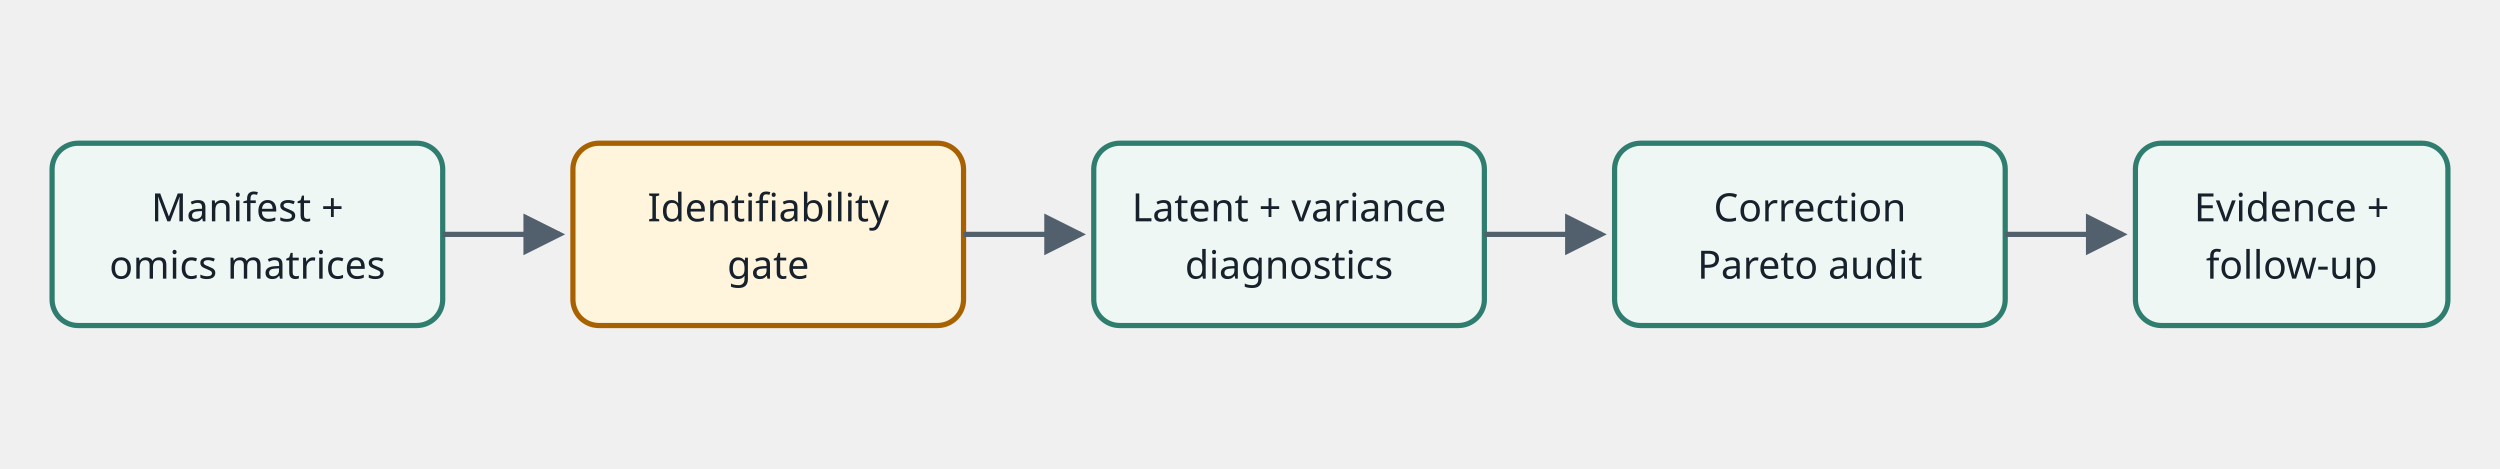
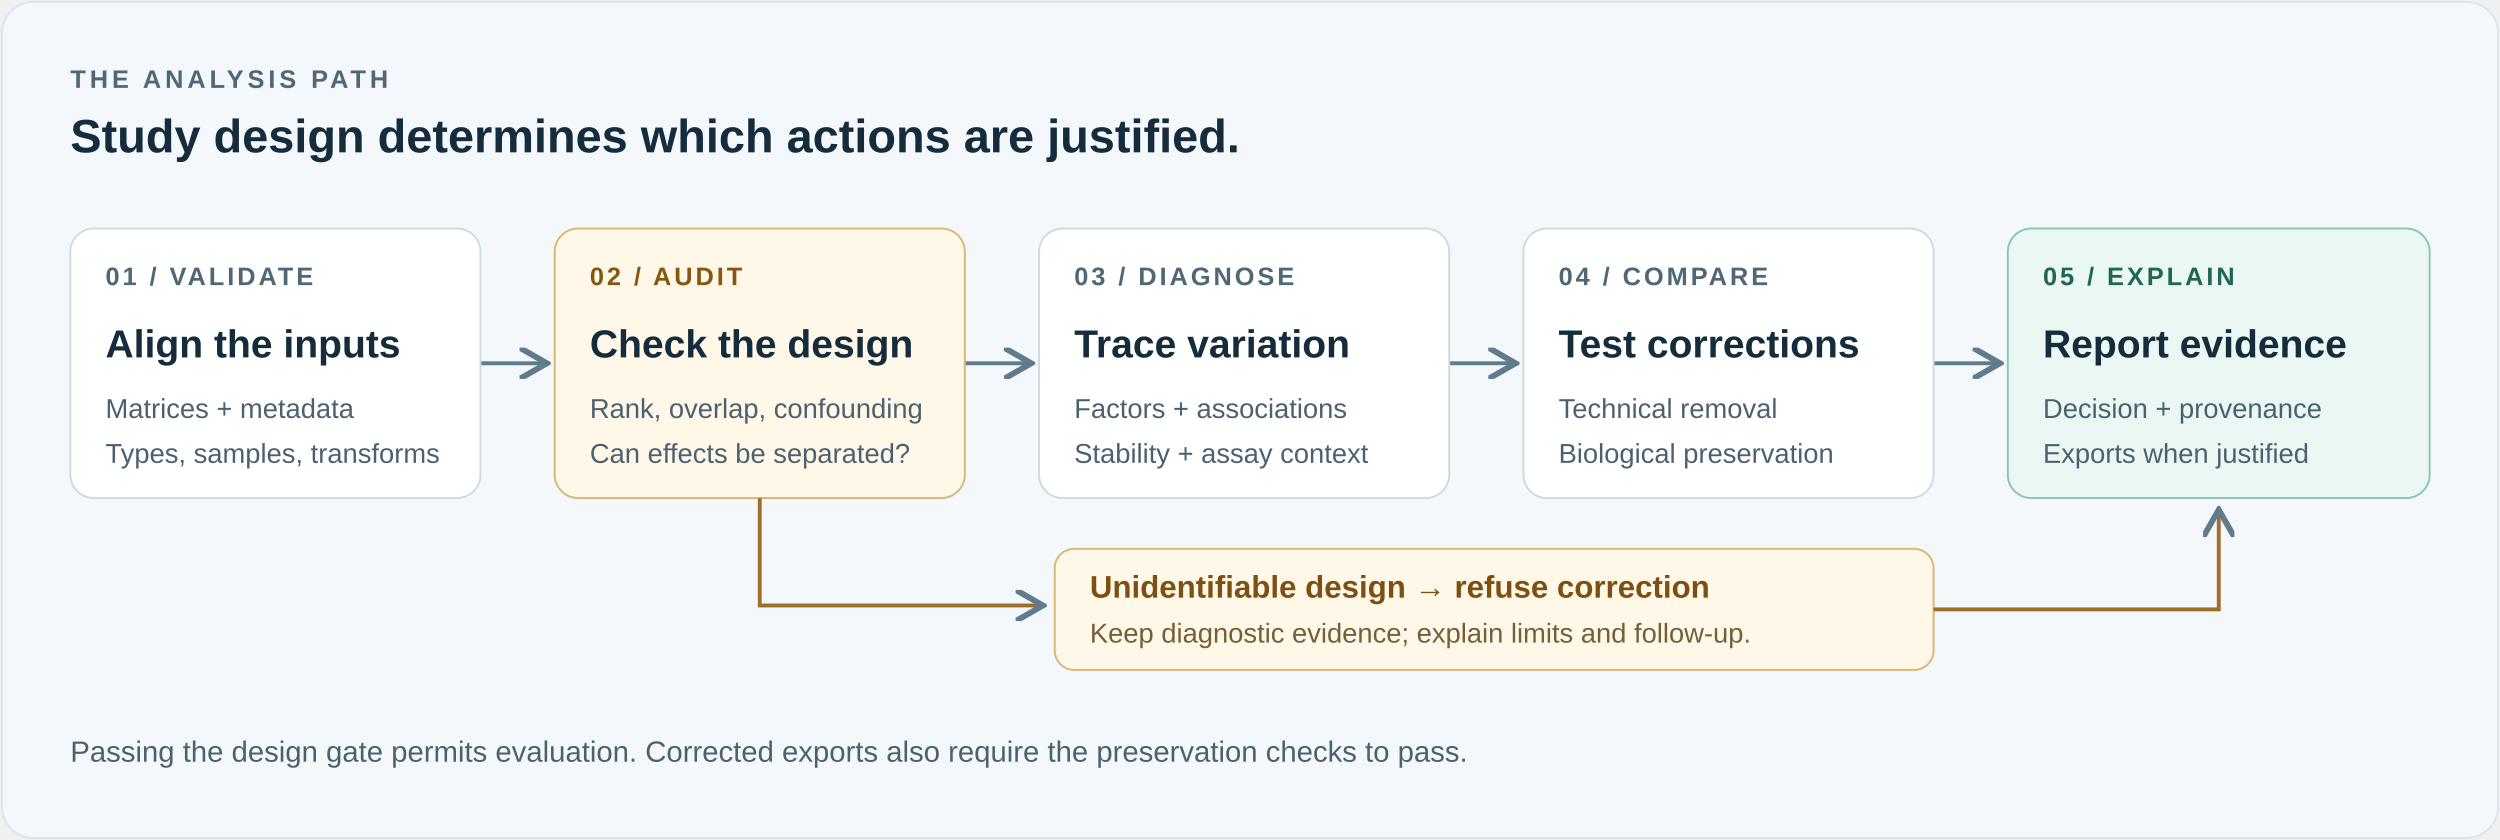
- <svg xmlns="http://www.w3.org/2000/svg" width="960" height="180" viewBox="0 0 960 180" role="img" aria-labelledby="title desc">
-   <style>text{font:15px system-ui;fill:#17212b}.box{fill:#eef7f3;stroke:#2e7d6e;stroke-width:2}.gate{fill:#fff4dc;stroke:#a86100;stroke-width:2}.arrow{stroke:#52606d;stroke-width:2;marker-end:url(#a)}</style>
+ <svg xmlns="http://www.w3.org/2000/svg" width="1280" height="430" viewBox="0 0 1280 430" role="img" aria-labelledby="title desc">
  <defs>
-     <marker id="a" markerWidth="8" markerHeight="8" refX="7" refY="4" orient="auto">
-       <path d="M0,0 L8,4 L0,8 z" fill="#52606d" />
+     <marker id="arrow" markerWidth="8" markerHeight="8" refX="6" refY="4" orient="auto">
+       <path d="M0 0L7 4L0 8" fill="none" stroke="#607b8c" stroke-width="1.5" />
    </marker>
  </defs>
-   <rect class="box" x="20" y="55" rx="10" width="150" height="70" />
-   <text x="95" y="85" text-anchor="middle">Manifest +</text>
-   <text x="95" y="107" text-anchor="middle">omics matrices</text>
-   <line class="arrow" x1="170" y1="90" x2="215" y2="90" />
-   <rect class="gate" x="220" y="55" rx="10" width="150" height="70" />
-   <text x="295" y="85" text-anchor="middle">Identifiability</text>
-   <text x="295" y="107" text-anchor="middle">gate</text>
-   <line class="arrow" x1="370" y1="90" x2="415" y2="90" />
-   <rect class="box" x="420" y="55" rx="10" width="150" height="70" />
-   <text x="495" y="85" text-anchor="middle">Latent + variance</text>
-   <text x="495" y="107" text-anchor="middle">diagnostics</text>
-   <line class="arrow" x1="570" y1="90" x2="615" y2="90" />
-   <rect class="box" x="620" y="55" rx="10" width="150" height="70" />
-   <text x="695" y="85" text-anchor="middle">Correction</text>
-   <text x="695" y="107" text-anchor="middle">Pareto audit</text>
-   <line class="arrow" x1="770" y1="90" x2="815" y2="90" />
-   <rect class="box" x="820" y="55" rx="10" width="120" height="70" />
-   <text x="880" y="85" text-anchor="middle">Evidence +</text>
-   <text x="880" y="107" text-anchor="middle">follow-up</text>
+   <rect x="1" y="1" width="1278" height="428" rx="16" fill="#f5f8fb" stroke="#dce5ed" />
+   <g font-family="Segoe UI, Arial, sans-serif">
+     <text x="36" y="45" font-size="13" font-weight="700" letter-spacing="2" fill="#506776">THE ANALYSIS PATH</text>
+     <text x="36" y="78" font-size="24" font-weight="700" fill="#142c3c">Study design determines which actions are justified.</text>
+     <g fill="none" stroke="#607b8c" stroke-width="2" marker-end="url(#arrow)">
+       <path d="M246 186H278" />
+       <path d="M494 186H526" />
+       <path d="M742 186H774" />
+       <path d="M990 186H1022" />
+     </g>
+     <g fill="#fff" stroke="#cddae4">
+       <rect x="36" y="117" width="210" height="138" rx="12" />
+       <rect x="532" y="117" width="210" height="138" rx="12" />
+       <rect x="780" y="117" width="210" height="138" rx="12" />
+     </g>
+     <rect x="284" y="117" width="210" height="138" rx="12" fill="#fff7e8" stroke="#d8b777" />
+     <rect x="1028" y="117" width="216" height="138" rx="12" fill="#eaf7f2" stroke="#8bc6b2" />
+     <g font-size="13" font-weight="700" letter-spacing="1.5" fill="#506776">
+       <text x="54" y="146">01 / VALIDATE</text>
+       <text x="302" y="146" fill="#865711">02 / AUDIT</text>
+       <text x="550" y="146">03 / DIAGNOSE</text>
+       <text x="798" y="146">04 / COMPARE</text>
+       <text x="1046" y="146" fill="#216652">05 / EXPLAIN</text>
+     </g>
+     <g font-size="20" font-weight="700" fill="#142c3c">
+       <text x="54" y="183">Align the inputs</text>
+       <text x="302" y="183">Check the design</text>
+       <text x="550" y="183">Trace variation</text>
+       <text x="798" y="183">Test corrections</text>
+       <text x="1046" y="183">Report evidence</text>
+     </g>
+     <g font-size="14" fill="#4c6170">
+       <text x="54" y="214">Matrices + metadata</text>
+       <text x="54" y="237">Types, samples, transforms</text>
+       <text x="302" y="214">Rank, overlap, confounding</text>
+       <text x="302" y="237">Can effects be separated?</text>
+       <text x="550" y="214">Factors + associations</text>
+       <text x="550" y="237">Stability + assay context</text>
+       <text x="798" y="214">Technical removal</text>
+       <text x="798" y="237">Biological preservation</text>
+       <text x="1046" y="214">Decision + provenance</text>
+       <text x="1046" y="237">Exports when justified</text>
+     </g>
+     <path d="M389 255V310H532" fill="none" stroke="#9c7028" stroke-width="2" marker-end="url(#arrow)" />
+     <rect x="540" y="281" width="450" height="62" rx="10" fill="#fff7e8" stroke="#d8b777" />
+     <text x="558" y="306" font-size="16" font-weight="700" fill="#7c5010">Unidentifiable design → refuse correction</text>
+     <text x="558" y="329" font-size="14" fill="#765e38">Keep diagnostic evidence; explain limits and follow-up.</text>
+     <path d="M990 312H1136V263" fill="none" stroke="#9c7028" stroke-width="2" marker-end="url(#arrow)" />
+     <text x="36" y="390" font-size="15" fill="#4c6170">Passing the design gate permits evaluation. Corrected exports also require the preservation checks to pass.</text>
+   </g>
</svg>
